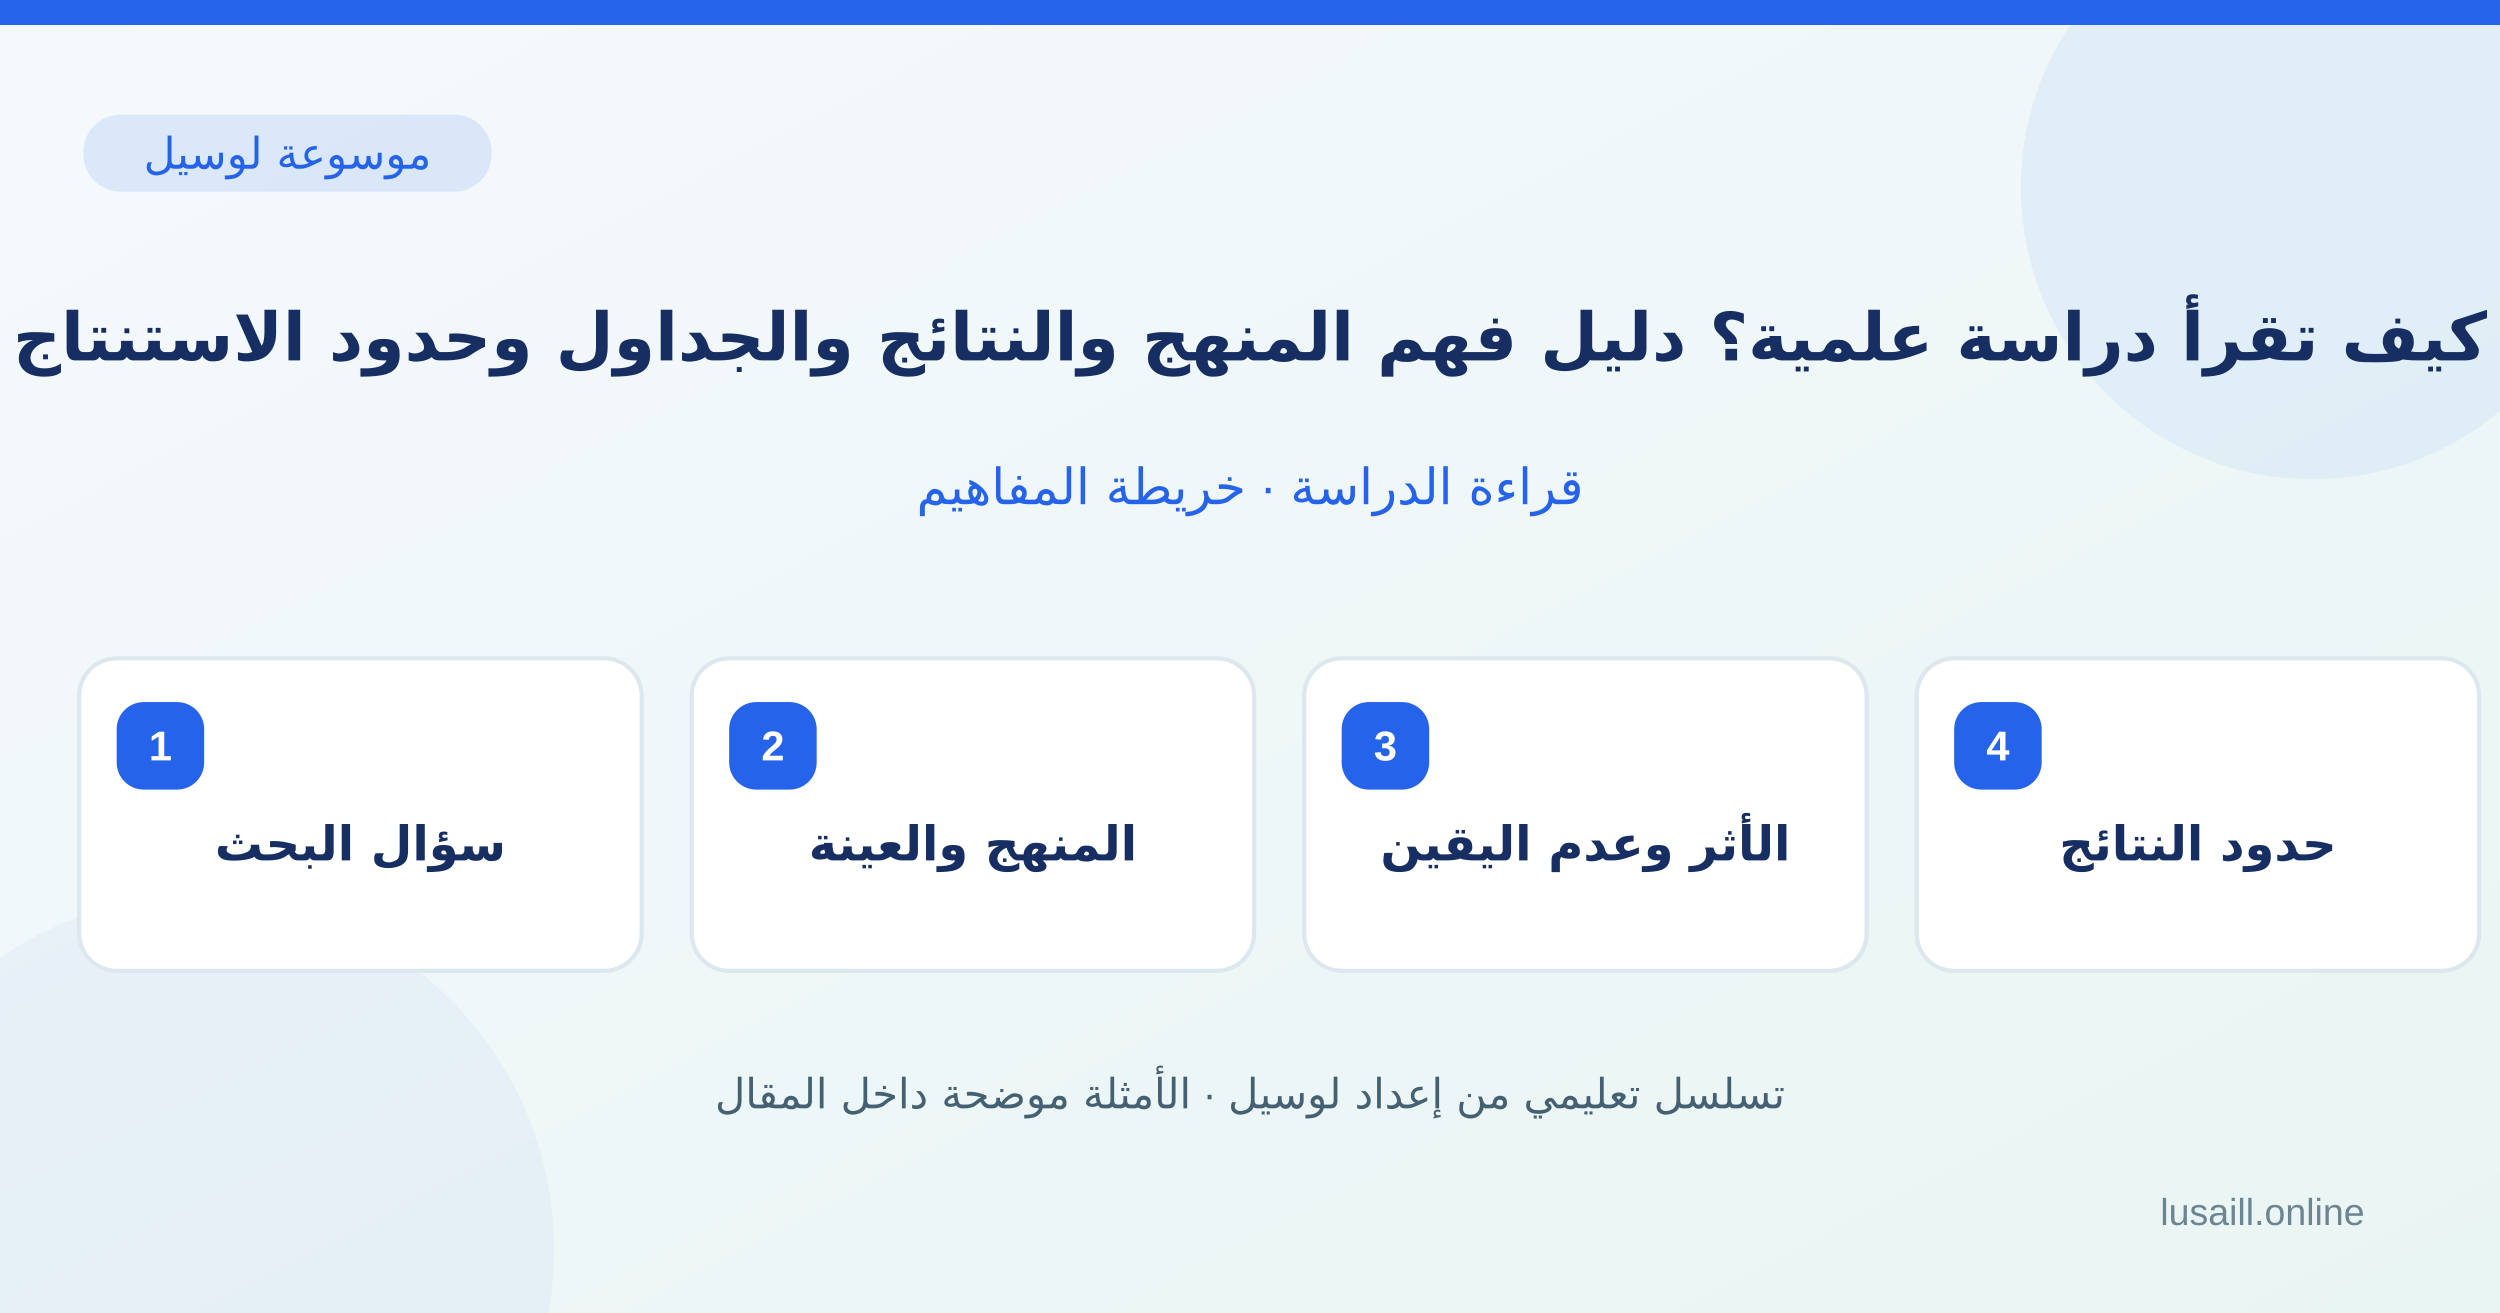
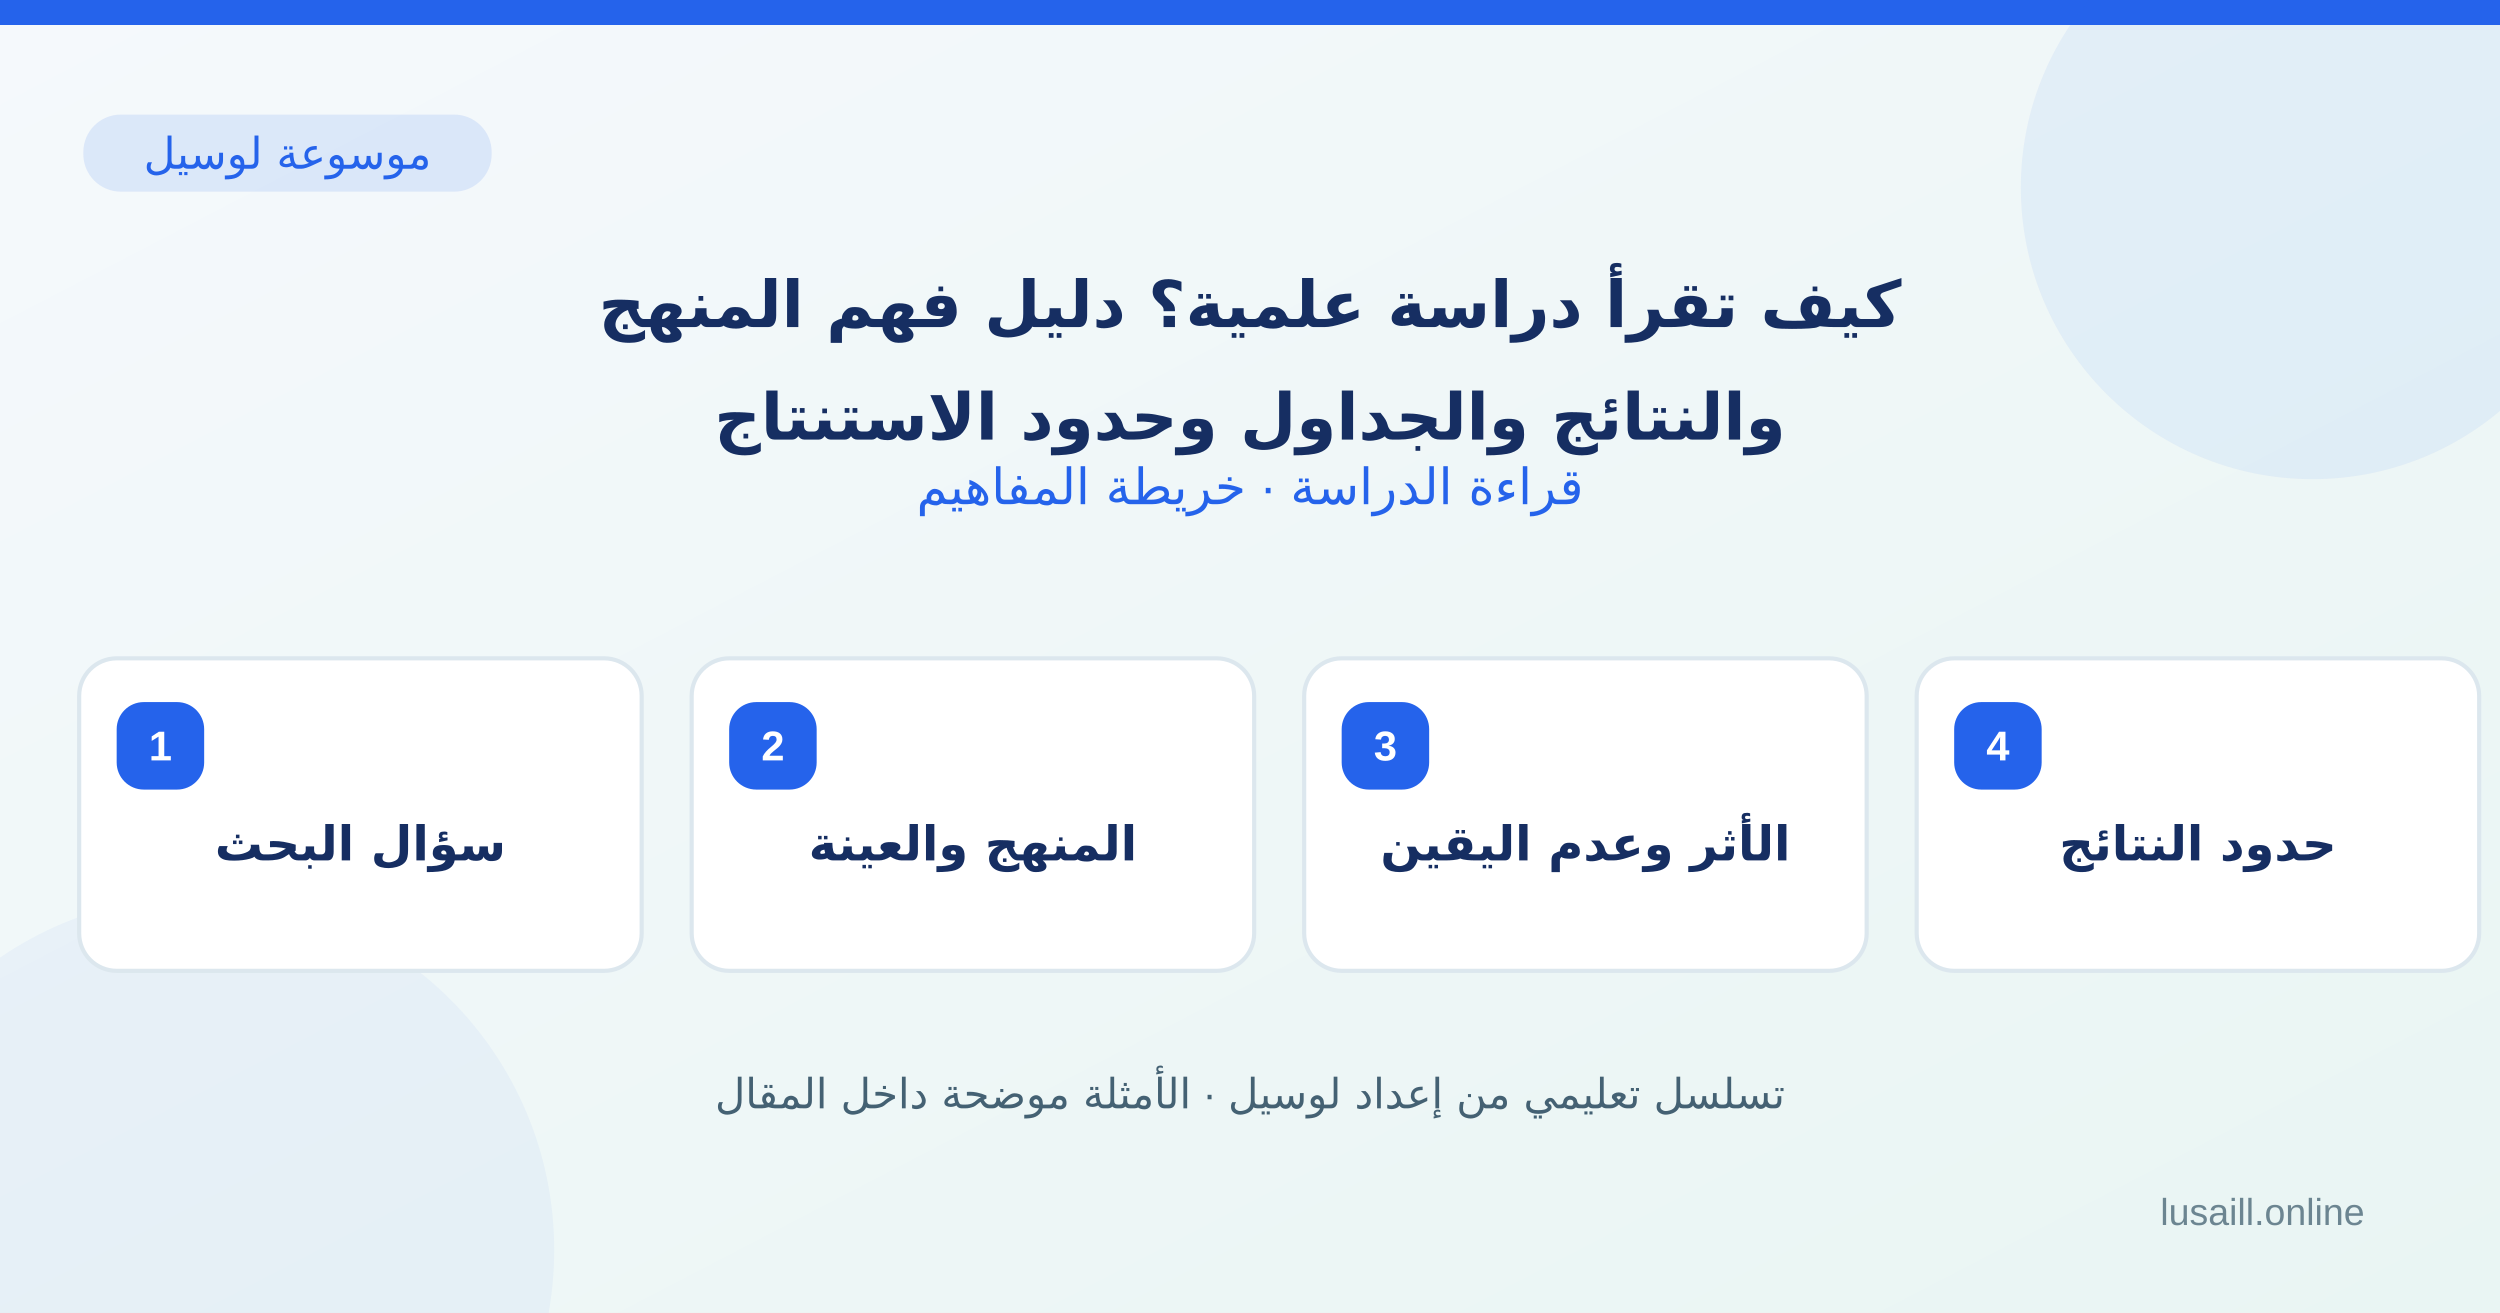
<svg xmlns="http://www.w3.org/2000/svg" width="1200" height="630" viewBox="0 0 1200 630" role="img" aria-label="رسم تعليمي أصلي من لوسيل يوضح كيف تقرأ دراسة علمية؟ دليل فهم المنهج والنتائج والجداول وحدود الاستنتاج">
  <defs>
    <linearGradient id="b" x1="0" y1="0" x2="1" y2="1">
      <stop stop-color="#f5f9fc" />
      <stop offset="1" stop-color="#e9f5f3" />
    </linearGradient>
  </defs>
  <rect width="1200" height="630" fill="url(#b)" />
  <rect x="0" y="0" width="1200" height="12" fill="#2563eb" />
  <circle cx="1110" cy="90" r="140" fill="#2563eb" opacity=".07" />
  <circle cx="96" cy="600" r="170" fill="#2563eb" opacity=".05" />
  <rect x="40" y="55" width="196" height="37" rx="18" fill="#2563eb" opacity=".12" />
  <text x="138" y="81" text-anchor="middle" fill="#2563eb" font-size="21" font-family="Arial,Tahoma,sans-serif">موسوعة لوسيل</text>
-   <text x="600" y="173" direction="rtl" text-anchor="middle" fill="#162e62" font-family="Arial,Tahoma,sans-serif" font-size="32" font-weight="bold">كيف تقرأ دراسة علمية؟ دليل فهم المنهج والنتائج والجداول وحدود الاستنتاج</text>
+   <text x="600" y="157" direction="rtl" text-anchor="middle" fill="#162e62" font-family="Arial,Tahoma,sans-serif" font-size="31" font-weight="bold">كيف تقرأ دراسة علمية؟ دليل فهم المنهج</text>
+   <text x="600" y="211" direction="rtl" text-anchor="middle" fill="#162e62" font-family="Arial,Tahoma,sans-serif" font-size="31" font-weight="bold">والنتائج والجداول وحدود الاستنتاج</text>
  <text x="600" y="242" direction="rtl" text-anchor="middle" fill="#2563eb" font-family="Arial,Tahoma,sans-serif" font-size="24">قراءة الدراسة · خريطة المفاهيم</text>
  <g>
    <rect x="38" y="316" width="270" height="150" rx="18" fill="#ffffff" stroke="#dce7ee" stroke-width="2" />
    <rect x="56" y="337" width="42" height="42" rx="13" fill="#2563eb" />
    <text x="77" y="365" text-anchor="middle" fill="#ffffff" font-family="Arial,Tahoma,sans-serif" font-size="20" font-weight="bold">1</text>
    <text x="173" y="413" text-anchor="middle" direction="rtl" fill="#162e62" font-family="Arial,Tahoma,sans-serif" font-size="23" font-weight="700">سؤال البحث</text>
  </g>
  <g>
    <rect x="332" y="316" width="270" height="150" rx="18" fill="#ffffff" stroke="#dce7ee" stroke-width="2" />
    <rect x="350" y="337" width="42" height="42" rx="13" fill="#2563eb" />
    <text x="371" y="365" text-anchor="middle" fill="#ffffff" font-family="Arial,Tahoma,sans-serif" font-size="20" font-weight="bold">2</text>
    <text x="467" y="413" text-anchor="middle" direction="rtl" fill="#162e62" font-family="Arial,Tahoma,sans-serif" font-size="23" font-weight="700">المنهج والعينة</text>
  </g>
  <g>
    <rect x="626" y="316" width="270" height="150" rx="18" fill="#ffffff" stroke="#dce7ee" stroke-width="2" />
    <rect x="644" y="337" width="42" height="42" rx="13" fill="#2563eb" />
    <text x="665" y="365" text-anchor="middle" fill="#ffffff" font-family="Arial,Tahoma,sans-serif" font-size="20" font-weight="bold">3</text>
    <text x="761" y="413" text-anchor="middle" direction="rtl" fill="#162e62" font-family="Arial,Tahoma,sans-serif" font-size="23" font-weight="700">الأثر وعدم اليقين</text>
  </g>
  <g>
    <rect x="920" y="316" width="270" height="150" rx="18" fill="#ffffff" stroke="#dce7ee" stroke-width="2" />
    <rect x="938" y="337" width="42" height="42" rx="13" fill="#2563eb" />
    <text x="959" y="365" text-anchor="middle" fill="#ffffff" font-family="Arial,Tahoma,sans-serif" font-size="20" font-weight="bold">4</text>
    <text x="1055" y="413" text-anchor="middle" direction="rtl" fill="#162e62" font-family="Arial,Tahoma,sans-serif" font-size="23" font-weight="700">حدود النتائج</text>
  </g>
  <text x="600" y="532" text-anchor="middle" direction="rtl" fill="#446173" font-family="Arial,Tahoma,sans-serif" font-size="20">تسلسل تعليمي من إعداد لوسيل · الأمثلة موضحة داخل المقال</text>
  <text x="1135" y="588" text-anchor="end" fill="#6c8591" font-family="Arial,Tahoma,sans-serif" font-size="18">lusaill.online</text>
</svg>
